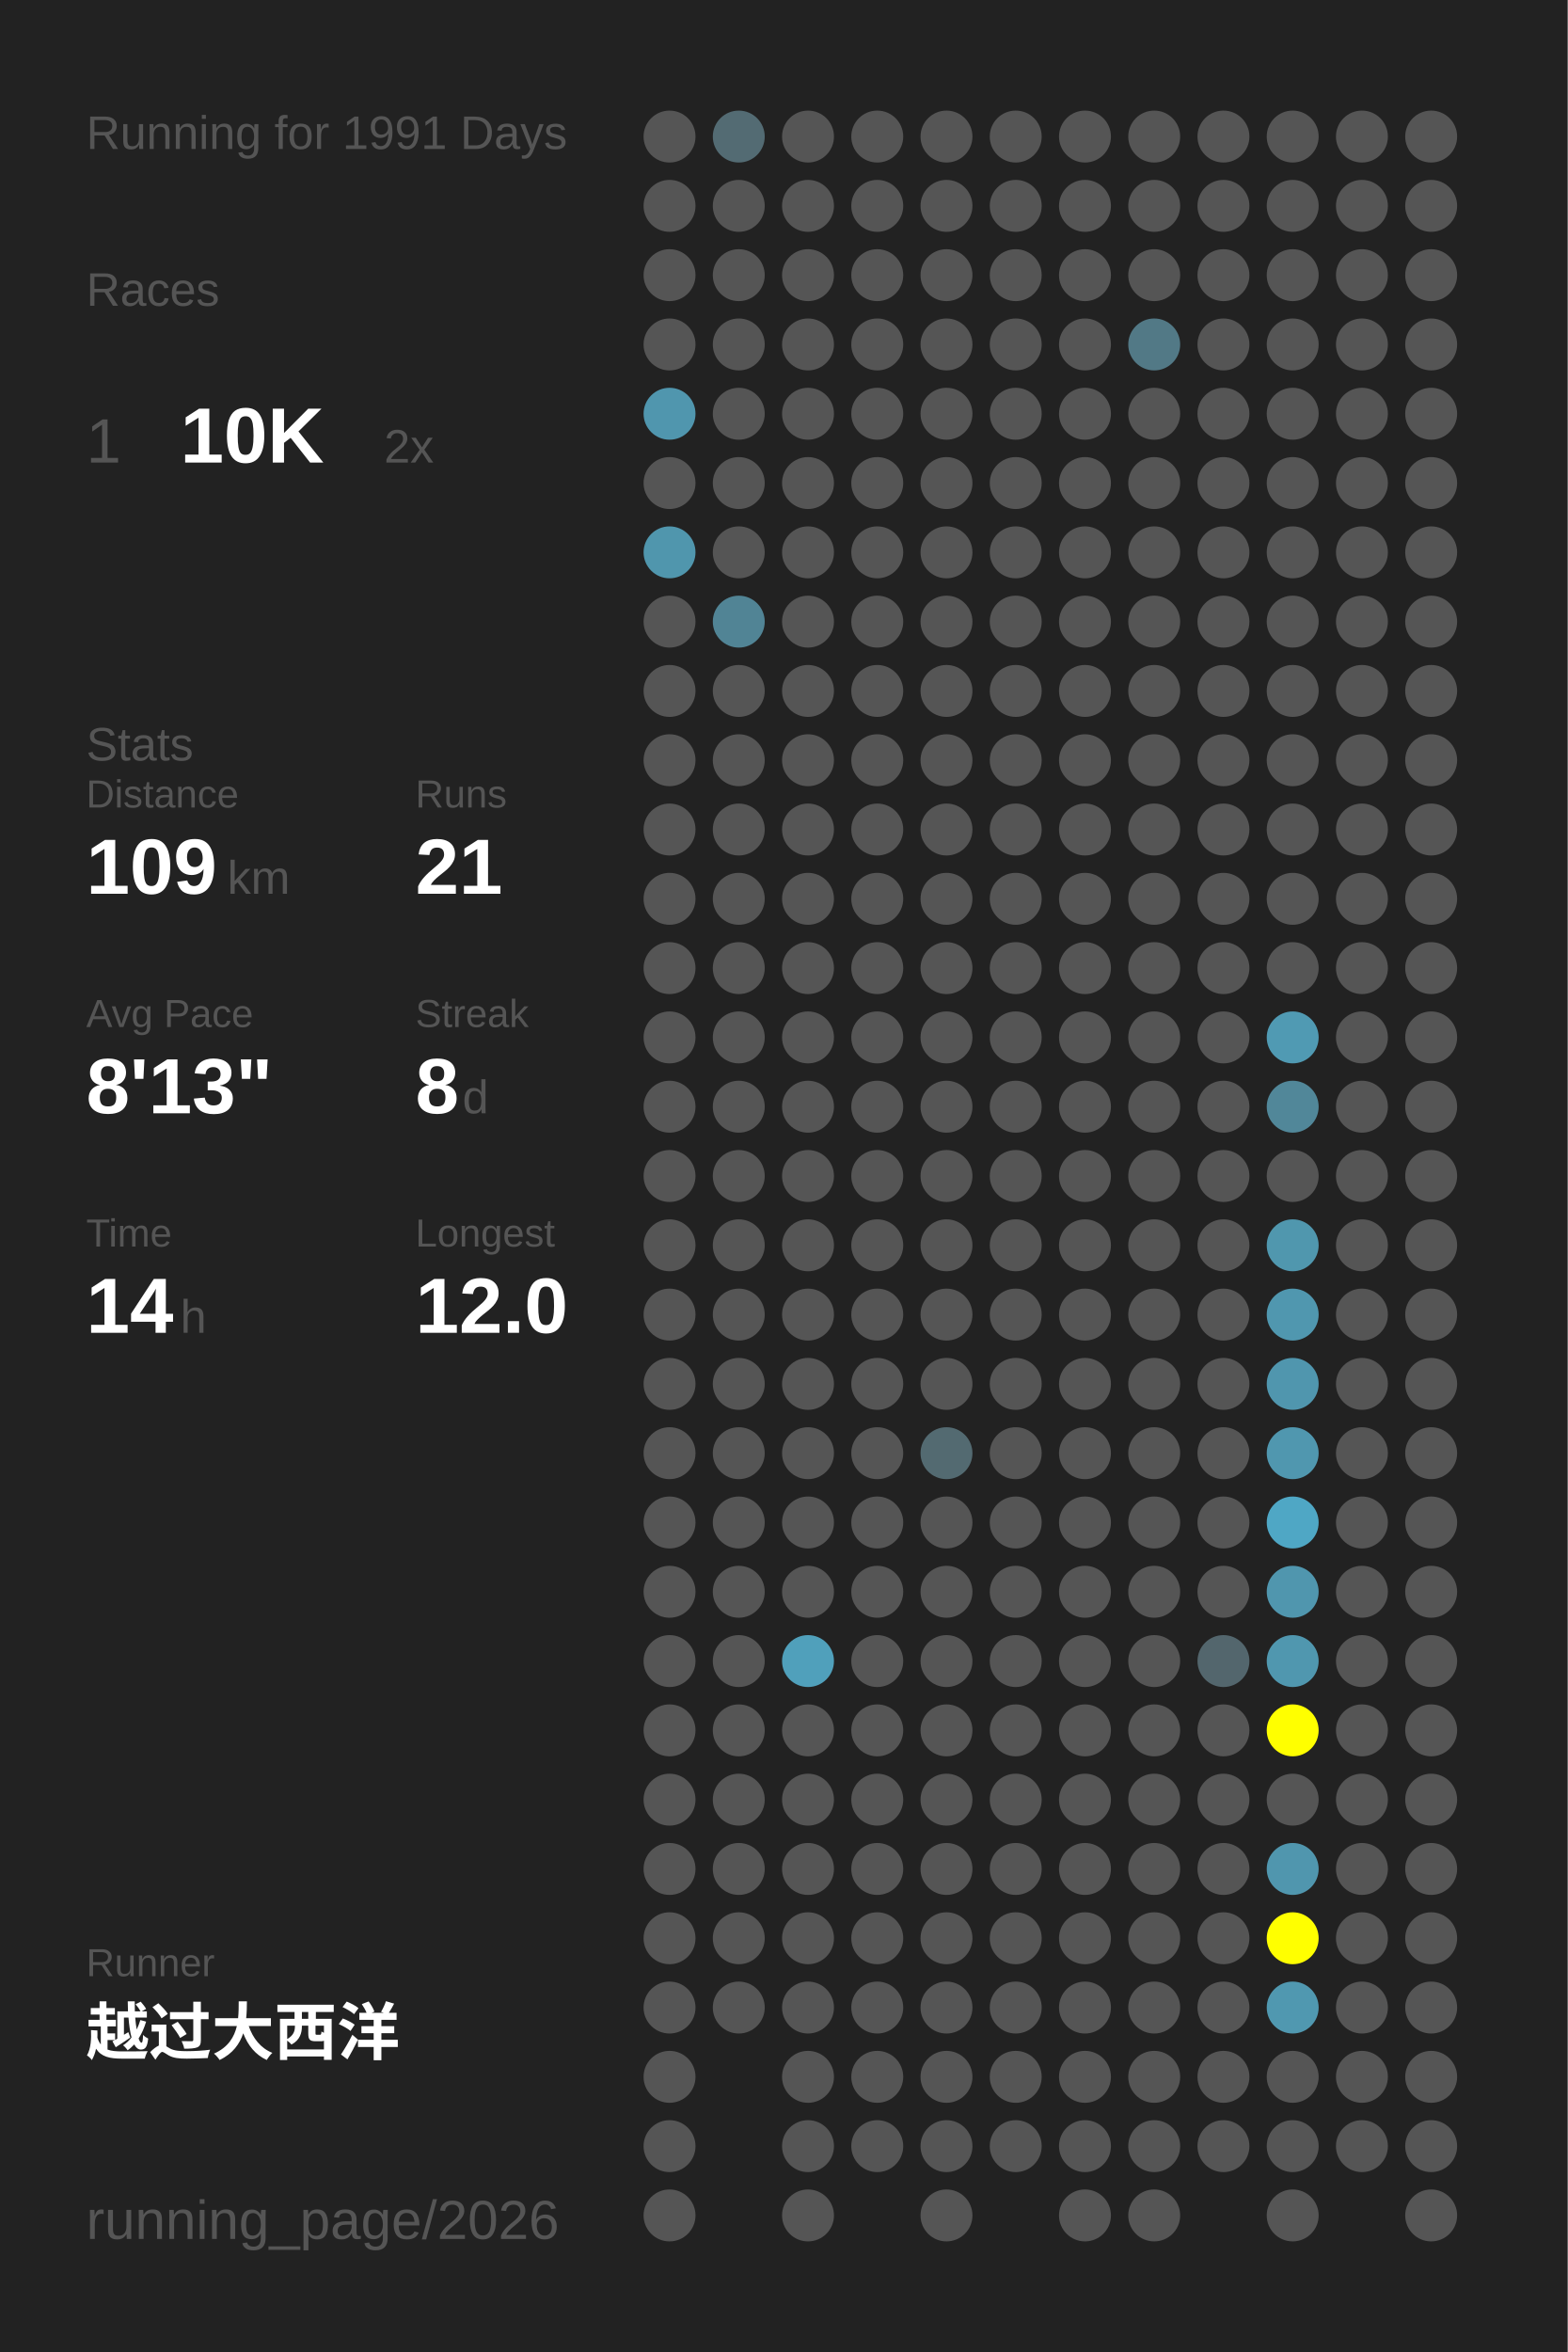
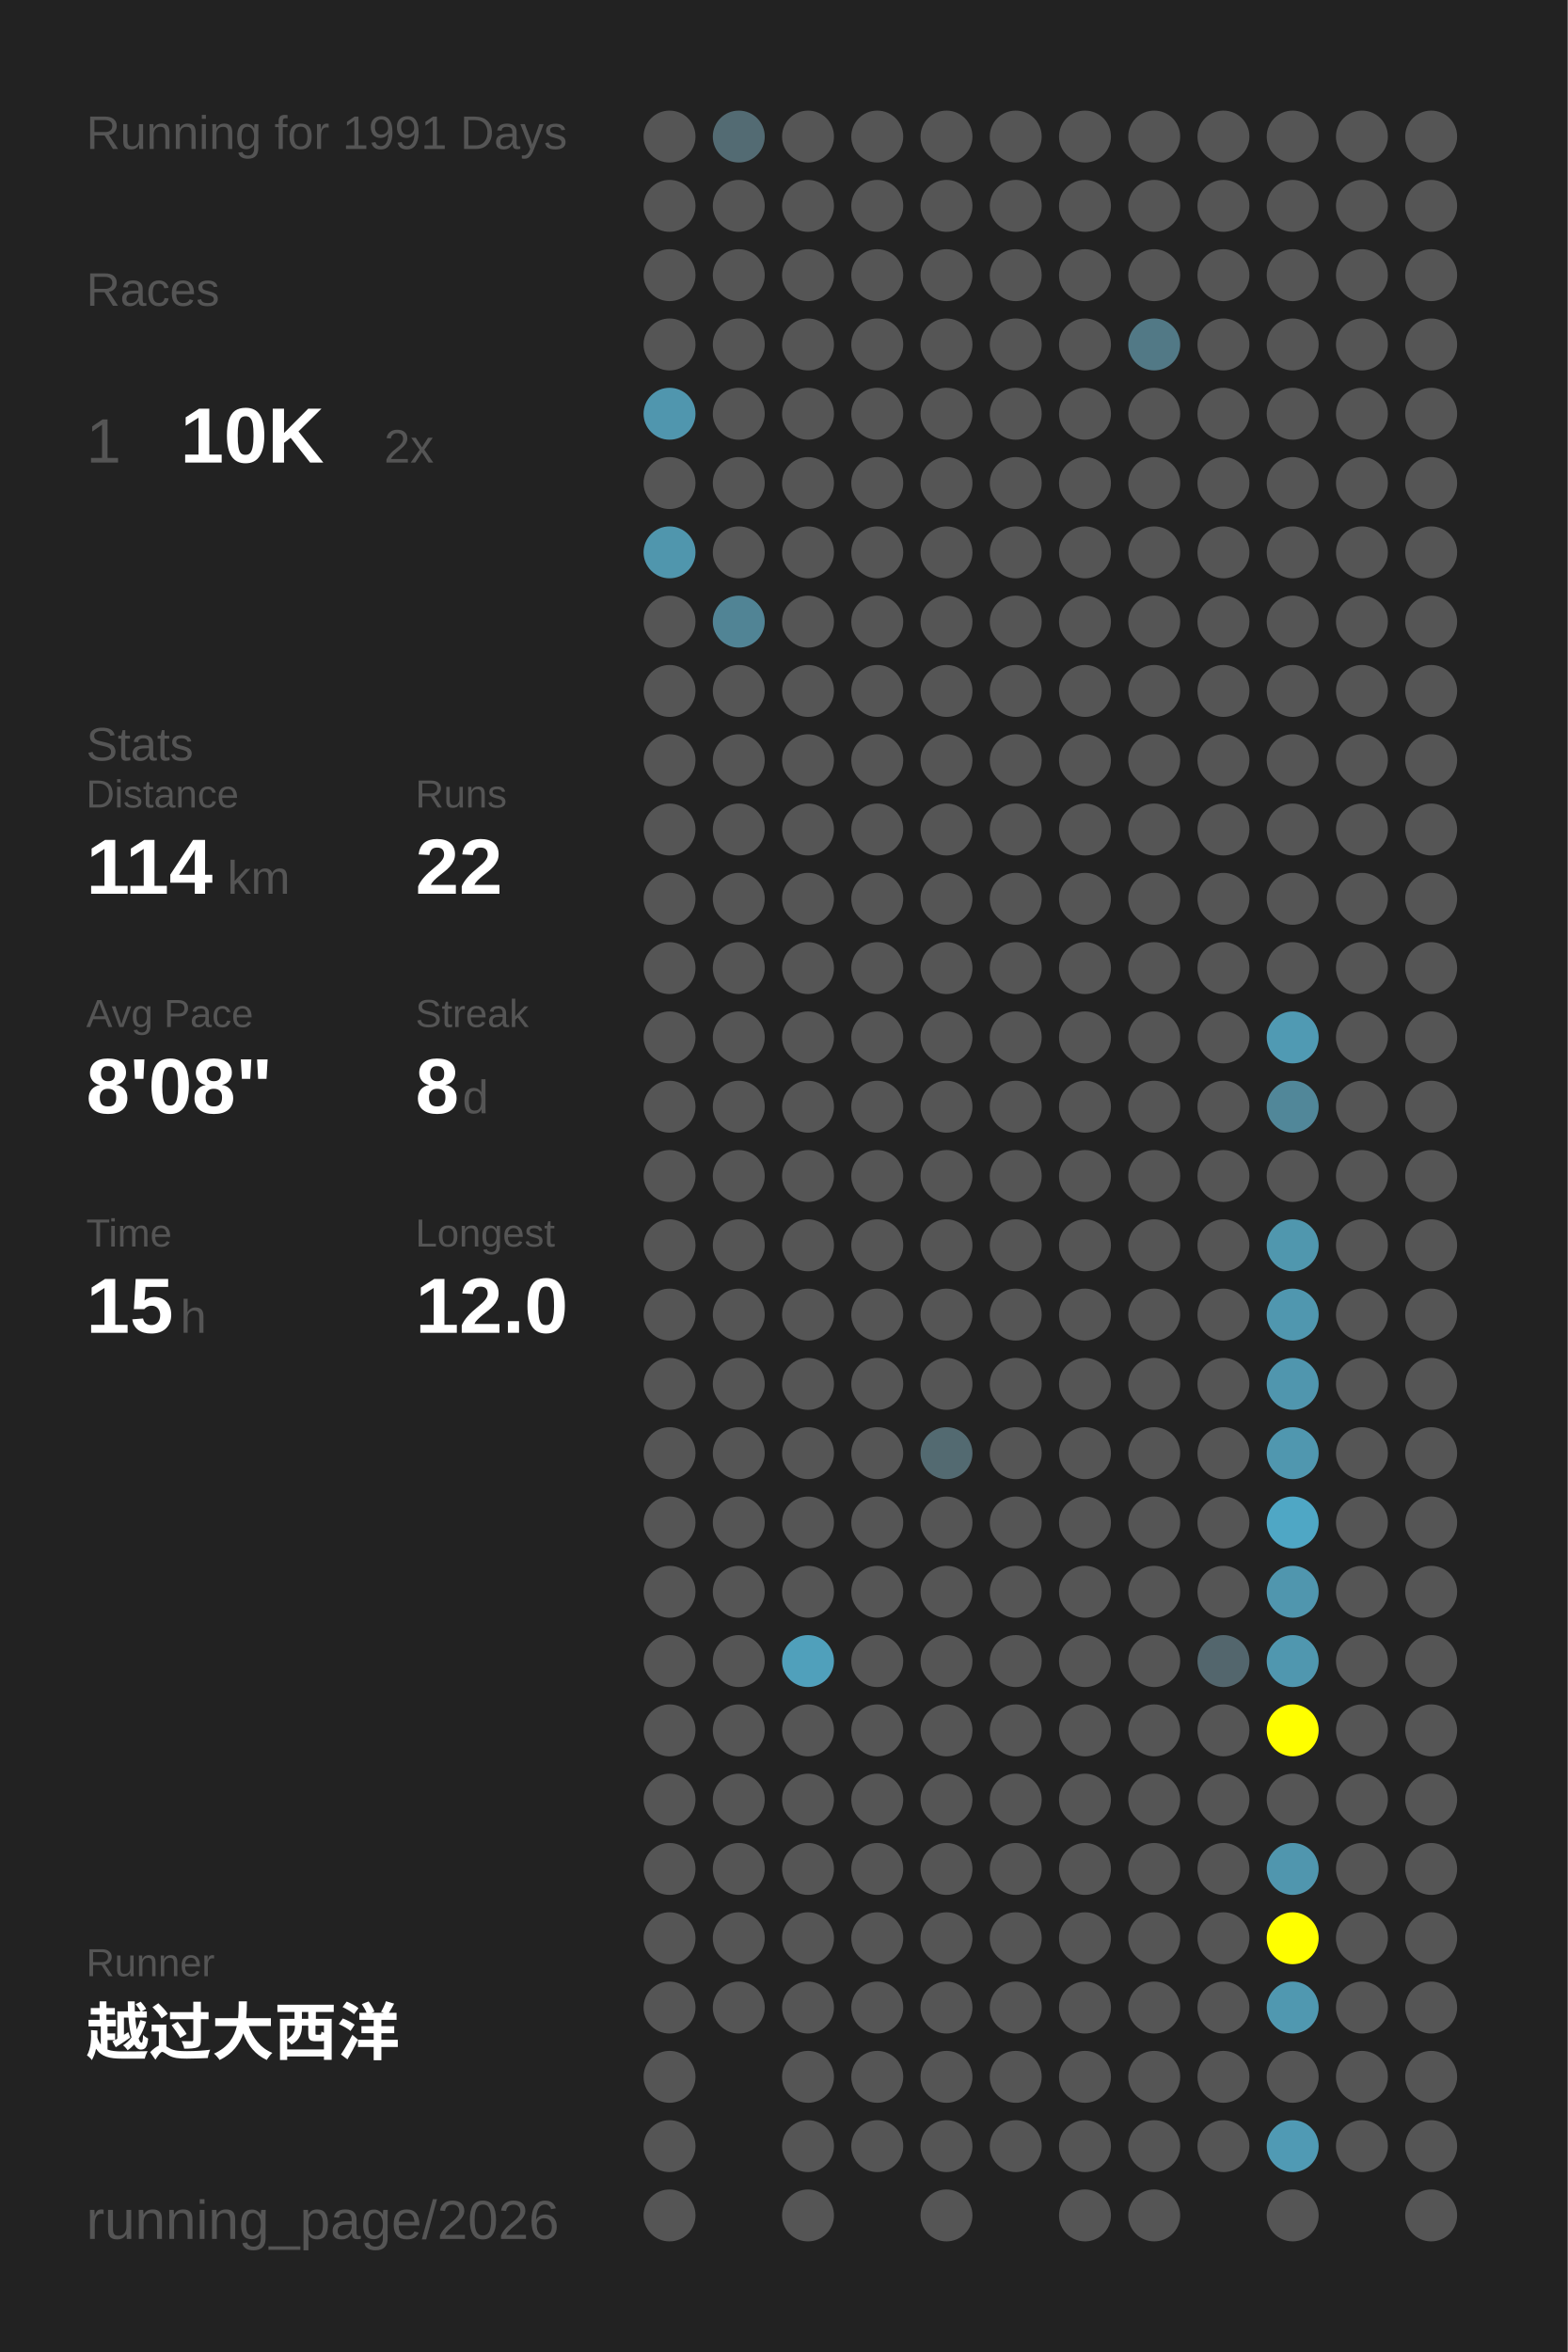
<svg xmlns="http://www.w3.org/2000/svg" baseProfile="full" height="300mm" version="1.1" viewBox="0,0,200,300" width="200mm">
  <defs />
  <rect fill="#222222" height="300" width="200" x="0" y="0" />
  <text fill="#555555" style="font-size:6px; font-family:Arial;" x="11" y="19">Running for 1991 Days</text>
  <text fill="#555555" style="font-size:6px; font-family:Arial;" x="11" y="39">Races</text>
  <text fill="#555555" style="font-size:8px; font-family:Arial;" x="11" y="59">1</text>
  <text fill="#FFFFFF" style="font-size:10px; font-family:Arial; font-weight:bold;" x="23" y="59">10K</text>
  <text fill="#555555" style="font-size:6px; font-family:Arial;" x="49" y="59">2x</text>
  <text fill="#555555" style="font-size:6px; font-family:Arial;" x="11" y="97">Stats</text>
  <text fill="#555555" style="font-size:5px; font-family:Arial;" x="11" y="103">Distance</text>
-   <text fill="#FFFFFF" style="font-size:10px; font-family:Arial; font-weight:bold;" x="11" y="114">109</text>
+   <text fill="#FFFFFF" style="font-size:10px; font-family:Arial; font-weight:bold;" x="11" y="114">114</text>
  <text fill="#555555" style="font-size:6px; font-family:Arial;" x="29" y="114">km</text>
  <text fill="#555555" style="font-size:5px; font-family:Arial;" x="53" y="103">Runs</text>
-   <text fill="#FFFFFF" style="font-size:10px; font-family:Arial; font-weight:bold;" x="53" y="114">21</text>
+   <text fill="#FFFFFF" style="font-size:10px; font-family:Arial; font-weight:bold;" x="53" y="114">22</text>
  <text fill="#555555" style="font-size:5px; font-family:Arial;" x="11" y="131">Avg Pace</text>
-   <text fill="#FFFFFF" style="font-size:10px; font-family:Arial; font-weight:bold;" x="11" y="142">8'13"</text>
+   <text fill="#FFFFFF" style="font-size:10px; font-family:Arial; font-weight:bold;" x="11" y="142">8'08"</text>
  <text fill="#555555" style="font-size:5px; font-family:Arial;" x="53" y="131">Streak</text>
  <text fill="#FFFFFF" style="font-size:10px; font-family:Arial; font-weight:bold;" x="53" y="142">8</text>
  <text fill="#555555" style="font-size:6px; font-family:Arial;" x="59" y="142">d</text>
  <text fill="#555555" style="font-size:5px; font-family:Arial;" x="11" y="159">Time</text>
-   <text fill="#FFFFFF" style="font-size:10px; font-family:Arial; font-weight:bold;" x="11" y="170">14</text>
+   <text fill="#FFFFFF" style="font-size:10px; font-family:Arial; font-weight:bold;" x="11" y="170">15</text>
  <text fill="#555555" style="font-size:6px; font-family:Arial;" x="23" y="170">h</text>
  <text fill="#555555" style="font-size:5px; font-family:Arial;" x="53" y="159">Longest</text>
  <text fill="#FFFFFF" style="font-size:10px; font-family:Arial; font-weight:bold;" x="53" y="170">12.0</text>
  <text fill="#555555" style="font-size:5px; font-family:Arial;" x="11" y="252.065">Runner</text>
  <text fill="#FFFFFF" style="font-size:8px; font-family:Arial; font-weight:bold;" x="11" y="262.065">越过大西洋</text>
  <text fill="#555555" style="font-size:7px; font-family:Arial;" x="11" y="285.581">running_page/2026</text>
  <circle cx="85.417" cy="17.419" fill="#555555" r="3.312" />
  <circle cx="85.417" cy="26.258" fill="#555555" r="3.312" />
  <circle cx="85.417" cy="35.097" fill="#555555" r="3.312" />
  <circle cx="85.417" cy="43.935" fill="#555555" r="3.312" />
  <circle cx="85.417" cy="52.774" fill="#5096ae" r="3.312" />
  <circle cx="85.417" cy="61.613" fill="#555555" r="3.312" />
  <circle cx="85.417" cy="70.452" fill="#5096ad" r="3.312" />
  <circle cx="85.417" cy="79.29" fill="#555555" r="3.312" />
  <circle cx="85.417" cy="88.129" fill="#555555" r="3.312" />
  <circle cx="85.417" cy="96.968" fill="#555555" r="3.312" />
  <circle cx="85.417" cy="105.806" fill="#555555" r="3.312" />
  <circle cx="85.417" cy="114.645" fill="#555555" r="3.312" />
  <circle cx="85.417" cy="123.484" fill="#555555" r="3.312" />
  <circle cx="85.417" cy="132.323" fill="#555555" r="3.312" />
  <circle cx="85.417" cy="141.161" fill="#555555" r="3.312" />
  <circle cx="85.417" cy="150" fill="#555555" r="3.312" />
  <circle cx="85.417" cy="158.839" fill="#555555" r="3.312" />
  <circle cx="85.417" cy="167.677" fill="#555555" r="3.312" />
  <circle cx="85.417" cy="176.516" fill="#555555" r="3.312" />
  <circle cx="85.417" cy="185.355" fill="#555555" r="3.312" />
  <circle cx="85.417" cy="194.194" fill="#555555" r="3.312" />
  <circle cx="85.417" cy="203.032" fill="#555555" r="3.312" />
  <circle cx="85.417" cy="211.871" fill="#555555" r="3.312" />
  <circle cx="85.417" cy="220.71" fill="#555555" r="3.312" />
  <circle cx="85.417" cy="229.548" fill="#555555" r="3.312" />
  <circle cx="85.417" cy="238.387" fill="#555555" r="3.312" />
  <circle cx="85.417" cy="247.226" fill="#555555" r="3.312" />
  <circle cx="85.417" cy="256.065" fill="#555555" r="3.312" />
  <circle cx="85.417" cy="264.903" fill="#555555" r="3.312" />
  <circle cx="85.417" cy="273.742" fill="#555555" r="3.312" />
  <circle cx="85.417" cy="282.581" fill="#555555" r="3.312" />
  <circle cx="94.25" cy="17.419" fill="#536b73" r="3.312" />
  <circle cx="94.25" cy="26.258" fill="#555555" r="3.312" />
  <circle cx="94.25" cy="35.097" fill="#555555" r="3.312" />
  <circle cx="94.25" cy="43.935" fill="#555555" r="3.312" />
  <circle cx="94.25" cy="52.774" fill="#555555" r="3.312" />
  <circle cx="94.25" cy="61.613" fill="#555555" r="3.312" />
  <circle cx="94.25" cy="70.452" fill="#555555" r="3.312" />
  <circle cx="94.25" cy="79.29" fill="#518495" r="3.312" />
  <circle cx="94.25" cy="88.129" fill="#555555" r="3.312" />
  <circle cx="94.25" cy="96.968" fill="#555555" r="3.312" />
  <circle cx="94.25" cy="105.806" fill="#555555" r="3.312" />
  <circle cx="94.25" cy="114.645" fill="#555555" r="3.312" />
  <circle cx="94.25" cy="123.484" fill="#555555" r="3.312" />
  <circle cx="94.25" cy="132.323" fill="#555555" r="3.312" />
  <circle cx="94.25" cy="141.161" fill="#555555" r="3.312" />
  <circle cx="94.25" cy="150" fill="#555555" r="3.312" />
  <circle cx="94.25" cy="158.839" fill="#555555" r="3.312" />
  <circle cx="94.25" cy="167.677" fill="#555555" r="3.312" />
  <circle cx="94.25" cy="176.516" fill="#555555" r="3.312" />
  <circle cx="94.25" cy="185.355" fill="#555555" r="3.312" />
  <circle cx="94.25" cy="194.194" fill="#555555" r="3.312" />
  <circle cx="94.25" cy="203.032" fill="#555555" r="3.312" />
  <circle cx="94.25" cy="211.871" fill="#555555" r="3.312" />
  <circle cx="94.25" cy="220.71" fill="#555555" r="3.312" />
  <circle cx="94.25" cy="229.548" fill="#555555" r="3.312" />
  <circle cx="94.25" cy="238.387" fill="#555555" r="3.312" />
  <circle cx="94.25" cy="247.226" fill="#555555" r="3.312" />
  <circle cx="94.25" cy="256.065" fill="#555555" r="3.312" />
  <circle cx="103.083" cy="17.419" fill="#555555" r="3.312" />
  <circle cx="103.083" cy="26.258" fill="#555555" r="3.312" />
  <circle cx="103.083" cy="35.097" fill="#555555" r="3.312" />
  <circle cx="103.083" cy="43.935" fill="#555555" r="3.312" />
  <circle cx="103.083" cy="52.774" fill="#555555" r="3.312" />
  <circle cx="103.083" cy="61.613" fill="#555555" r="3.312" />
  <circle cx="103.083" cy="70.452" fill="#555555" r="3.312" />
  <circle cx="103.083" cy="79.29" fill="#555555" r="3.312" />
  <circle cx="103.083" cy="88.129" fill="#555555" r="3.312" />
  <circle cx="103.083" cy="96.968" fill="#555555" r="3.312" />
  <circle cx="103.083" cy="105.806" fill="#555555" r="3.312" />
  <circle cx="103.083" cy="114.645" fill="#555555" r="3.312" />
  <circle cx="103.083" cy="123.484" fill="#555555" r="3.312" />
  <circle cx="103.083" cy="132.323" fill="#555555" r="3.312" />
  <circle cx="103.083" cy="141.161" fill="#555555" r="3.312" />
  <circle cx="103.083" cy="150" fill="#555555" r="3.312" />
  <circle cx="103.083" cy="158.839" fill="#555555" r="3.312" />
  <circle cx="103.083" cy="167.677" fill="#555555" r="3.312" />
  <circle cx="103.083" cy="176.516" fill="#555555" r="3.312" />
  <circle cx="103.083" cy="185.355" fill="#555555" r="3.312" />
  <circle cx="103.083" cy="194.194" fill="#555555" r="3.312" />
  <circle cx="103.083" cy="203.032" fill="#555555" r="3.312" />
  <circle cx="103.083" cy="211.871" fill="#50a0bb" r="3.312" />
  <circle cx="103.083" cy="220.71" fill="#555555" r="3.312" />
  <circle cx="103.083" cy="229.548" fill="#555555" r="3.312" />
  <circle cx="103.083" cy="238.387" fill="#555555" r="3.312" />
  <circle cx="103.083" cy="247.226" fill="#555555" r="3.312" />
  <circle cx="103.083" cy="256.065" fill="#555555" r="3.312" />
  <circle cx="103.083" cy="264.903" fill="#555555" r="3.312" />
  <circle cx="103.083" cy="273.742" fill="#555555" r="3.312" />
  <circle cx="103.083" cy="282.581" fill="#555555" r="3.312" />
  <circle cx="111.917" cy="17.419" fill="#555555" r="3.312" />
  <circle cx="111.917" cy="26.258" fill="#555555" r="3.312" />
  <circle cx="111.917" cy="35.097" fill="#555555" r="3.312" />
  <circle cx="111.917" cy="43.935" fill="#555555" r="3.312" />
  <circle cx="111.917" cy="52.774" fill="#555555" r="3.312" />
  <circle cx="111.917" cy="61.613" fill="#555555" r="3.312" />
  <circle cx="111.917" cy="70.452" fill="#555555" r="3.312" />
  <circle cx="111.917" cy="79.29" fill="#555555" r="3.312" />
  <circle cx="111.917" cy="88.129" fill="#555555" r="3.312" />
  <circle cx="111.917" cy="96.968" fill="#555555" r="3.312" />
  <circle cx="111.917" cy="105.806" fill="#555555" r="3.312" />
  <circle cx="111.917" cy="114.645" fill="#555555" r="3.312" />
  <circle cx="111.917" cy="123.484" fill="#555555" r="3.312" />
  <circle cx="111.917" cy="132.323" fill="#555555" r="3.312" />
  <circle cx="111.917" cy="141.161" fill="#555555" r="3.312" />
  <circle cx="111.917" cy="150" fill="#555555" r="3.312" />
  <circle cx="111.917" cy="158.839" fill="#555555" r="3.312" />
  <circle cx="111.917" cy="167.677" fill="#555555" r="3.312" />
  <circle cx="111.917" cy="176.516" fill="#555555" r="3.312" />
  <circle cx="111.917" cy="185.355" fill="#555555" r="3.312" />
  <circle cx="111.917" cy="194.194" fill="#555555" r="3.312" />
  <circle cx="111.917" cy="203.032" fill="#555555" r="3.312" />
  <circle cx="111.917" cy="211.871" fill="#555555" r="3.312" />
  <circle cx="111.917" cy="220.71" fill="#555555" r="3.312" />
  <circle cx="111.917" cy="229.548" fill="#555555" r="3.312" />
  <circle cx="111.917" cy="238.387" fill="#555555" r="3.312" />
  <circle cx="111.917" cy="247.226" fill="#555555" r="3.312" />
  <circle cx="111.917" cy="256.065" fill="#555555" r="3.312" />
  <circle cx="111.917" cy="264.903" fill="#555555" r="3.312" />
  <circle cx="111.917" cy="273.742" fill="#555555" r="3.312" />
  <circle cx="120.75" cy="17.419" fill="#555555" r="3.312" />
  <circle cx="120.75" cy="26.258" fill="#555555" r="3.312" />
  <circle cx="120.75" cy="35.097" fill="#555555" r="3.312" />
  <circle cx="120.75" cy="43.935" fill="#555555" r="3.312" />
  <circle cx="120.75" cy="52.774" fill="#555555" r="3.312" />
  <circle cx="120.75" cy="61.613" fill="#555555" r="3.312" />
  <circle cx="120.75" cy="70.452" fill="#555555" r="3.312" />
  <circle cx="120.75" cy="79.29" fill="#555555" r="3.312" />
  <circle cx="120.75" cy="88.129" fill="#555555" r="3.312" />
  <circle cx="120.75" cy="96.968" fill="#555555" r="3.312" />
  <circle cx="120.75" cy="105.806" fill="#555555" r="3.312" />
  <circle cx="120.75" cy="114.645" fill="#555555" r="3.312" />
  <circle cx="120.75" cy="123.484" fill="#555555" r="3.312" />
  <circle cx="120.75" cy="132.323" fill="#555555" r="3.312" />
  <circle cx="120.75" cy="141.161" fill="#555555" r="3.312" />
  <circle cx="120.75" cy="150" fill="#555555" r="3.312" />
  <circle cx="120.75" cy="158.839" fill="#555555" r="3.312" />
  <circle cx="120.75" cy="167.677" fill="#555555" r="3.312" />
  <circle cx="120.75" cy="176.516" fill="#555555" r="3.312" />
  <circle cx="120.75" cy="185.355" fill="#536a71" r="3.312" />
  <circle cx="120.75" cy="194.194" fill="#555555" r="3.312" />
  <circle cx="120.75" cy="203.032" fill="#555555" r="3.312" />
  <circle cx="120.75" cy="211.871" fill="#555555" r="3.312" />
  <circle cx="120.75" cy="220.71" fill="#555555" r="3.312" />
  <circle cx="120.75" cy="229.548" fill="#555555" r="3.312" />
  <circle cx="120.75" cy="238.387" fill="#555555" r="3.312" />
  <circle cx="120.75" cy="247.226" fill="#555555" r="3.312" />
  <circle cx="120.75" cy="256.065" fill="#555555" r="3.312" />
  <circle cx="120.75" cy="264.903" fill="#555555" r="3.312" />
  <circle cx="120.75" cy="273.742" fill="#555555" r="3.312" />
  <circle cx="120.75" cy="282.581" fill="#555555" r="3.312" />
  <circle cx="129.583" cy="17.419" fill="#555555" r="3.312" />
  <circle cx="129.583" cy="26.258" fill="#555555" r="3.312" />
  <circle cx="129.583" cy="35.097" fill="#555555" r="3.312" />
  <circle cx="129.583" cy="43.935" fill="#555555" r="3.312" />
  <circle cx="129.583" cy="52.774" fill="#555555" r="3.312" />
  <circle cx="129.583" cy="61.613" fill="#555555" r="3.312" />
  <circle cx="129.583" cy="70.452" fill="#555555" r="3.312" />
  <circle cx="129.583" cy="79.29" fill="#555555" r="3.312" />
  <circle cx="129.583" cy="88.129" fill="#555555" r="3.312" />
  <circle cx="129.583" cy="96.968" fill="#555555" r="3.312" />
  <circle cx="129.583" cy="105.806" fill="#555555" r="3.312" />
  <circle cx="129.583" cy="114.645" fill="#555555" r="3.312" />
  <circle cx="129.583" cy="123.484" fill="#555555" r="3.312" />
  <circle cx="129.583" cy="132.323" fill="#555555" r="3.312" />
  <circle cx="129.583" cy="141.161" fill="#555555" r="3.312" />
  <circle cx="129.583" cy="150" fill="#555555" r="3.312" />
  <circle cx="129.583" cy="158.839" fill="#555555" r="3.312" />
  <circle cx="129.583" cy="167.677" fill="#555555" r="3.312" />
  <circle cx="129.583" cy="176.516" fill="#555555" r="3.312" />
  <circle cx="129.583" cy="185.355" fill="#555555" r="3.312" />
  <circle cx="129.583" cy="194.194" fill="#555555" r="3.312" />
  <circle cx="129.583" cy="203.032" fill="#555555" r="3.312" />
  <circle cx="129.583" cy="211.871" fill="#555555" r="3.312" />
  <circle cx="129.583" cy="220.71" fill="#555555" r="3.312" />
  <circle cx="129.583" cy="229.548" fill="#555555" r="3.312" />
  <circle cx="129.583" cy="238.387" fill="#555555" r="3.312" />
  <circle cx="129.583" cy="247.226" fill="#555555" r="3.312" />
  <circle cx="129.583" cy="256.065" fill="#555555" r="3.312" />
  <circle cx="129.583" cy="264.903" fill="#555555" r="3.312" />
  <circle cx="129.583" cy="273.742" fill="#555555" r="3.312" />
  <circle cx="138.417" cy="17.419" fill="#555555" r="3.312" />
  <circle cx="138.417" cy="26.258" fill="#555555" r="3.312" />
  <circle cx="138.417" cy="35.097" fill="#555555" r="3.312" />
  <circle cx="138.417" cy="43.935" fill="#555555" r="3.312" />
  <circle cx="138.417" cy="52.774" fill="#555555" r="3.312" />
  <circle cx="138.417" cy="61.613" fill="#555555" r="3.312" />
  <circle cx="138.417" cy="70.452" fill="#555555" r="3.312" />
  <circle cx="138.417" cy="79.29" fill="#555555" r="3.312" />
  <circle cx="138.417" cy="88.129" fill="#555555" r="3.312" />
  <circle cx="138.417" cy="96.968" fill="#555555" r="3.312" />
  <circle cx="138.417" cy="105.806" fill="#555555" r="3.312" />
  <circle cx="138.417" cy="114.645" fill="#555555" r="3.312" />
  <circle cx="138.417" cy="123.484" fill="#555555" r="3.312" />
  <circle cx="138.417" cy="132.323" fill="#555555" r="3.312" />
  <circle cx="138.417" cy="141.161" fill="#555555" r="3.312" />
  <circle cx="138.417" cy="150" fill="#555555" r="3.312" />
  <circle cx="138.417" cy="158.839" fill="#555555" r="3.312" />
  <circle cx="138.417" cy="167.677" fill="#555555" r="3.312" />
  <circle cx="138.417" cy="176.516" fill="#555555" r="3.312" />
  <circle cx="138.417" cy="185.355" fill="#555555" r="3.312" />
  <circle cx="138.417" cy="194.194" fill="#555555" r="3.312" />
  <circle cx="138.417" cy="203.032" fill="#555555" r="3.312" />
  <circle cx="138.417" cy="211.871" fill="#555555" r="3.312" />
  <circle cx="138.417" cy="220.71" fill="#555555" r="3.312" />
  <circle cx="138.417" cy="229.548" fill="#555555" r="3.312" />
  <circle cx="138.417" cy="238.387" fill="#555555" r="3.312" />
  <circle cx="138.417" cy="247.226" fill="#555555" r="3.312" />
  <circle cx="138.417" cy="256.065" fill="#555555" r="3.312" />
  <circle cx="138.417" cy="264.903" fill="#555555" r="3.312" />
  <circle cx="138.417" cy="273.742" fill="#555555" r="3.312" />
  <circle cx="138.417" cy="282.581" fill="#555555" r="3.312" />
  <circle cx="147.25" cy="17.419" fill="#555555" r="3.312" />
  <circle cx="147.25" cy="26.258" fill="#555555" r="3.312" />
  <circle cx="147.25" cy="35.097" fill="#555555" r="3.312" />
  <circle cx="147.25" cy="43.935" fill="#527986" r="3.312" />
  <circle cx="147.25" cy="52.774" fill="#555555" r="3.312" />
  <circle cx="147.25" cy="61.613" fill="#555555" r="3.312" />
  <circle cx="147.25" cy="70.452" fill="#555555" r="3.312" />
  <circle cx="147.25" cy="79.29" fill="#555555" r="3.312" />
  <circle cx="147.25" cy="88.129" fill="#555555" r="3.312" />
  <circle cx="147.25" cy="96.968" fill="#555555" r="3.312" />
  <circle cx="147.25" cy="105.806" fill="#555555" r="3.312" />
  <circle cx="147.25" cy="114.645" fill="#555555" r="3.312" />
  <circle cx="147.25" cy="123.484" fill="#555555" r="3.312" />
  <circle cx="147.25" cy="132.323" fill="#555555" r="3.312" />
  <circle cx="147.25" cy="141.161" fill="#555555" r="3.312" />
  <circle cx="147.25" cy="150" fill="#555555" r="3.312" />
  <circle cx="147.25" cy="158.839" fill="#555555" r="3.312" />
  <circle cx="147.25" cy="167.677" fill="#555555" r="3.312" />
  <circle cx="147.25" cy="176.516" fill="#555555" r="3.312" />
  <circle cx="147.25" cy="185.355" fill="#555555" r="3.312" />
  <circle cx="147.25" cy="194.194" fill="#555555" r="3.312" />
  <circle cx="147.25" cy="203.032" fill="#555555" r="3.312" />
  <circle cx="147.25" cy="211.871" fill="#555555" r="3.312" />
  <circle cx="147.25" cy="220.71" fill="#555555" r="3.312" />
  <circle cx="147.25" cy="229.548" fill="#555555" r="3.312" />
  <circle cx="147.25" cy="238.387" fill="#555555" r="3.312" />
  <circle cx="147.25" cy="247.226" fill="#555555" r="3.312" />
  <circle cx="147.25" cy="256.065" fill="#555555" r="3.312" />
  <circle cx="147.25" cy="264.903" fill="#555555" r="3.312" />
  <circle cx="147.25" cy="273.742" fill="#555555" r="3.312" />
  <circle cx="147.25" cy="282.581" fill="#555555" r="3.312" />
  <circle cx="156.083" cy="17.419" fill="#555555" r="3.312" />
  <circle cx="156.083" cy="26.258" fill="#555555" r="3.312" />
  <circle cx="156.083" cy="35.097" fill="#555555" r="3.312" />
  <circle cx="156.083" cy="43.935" fill="#555555" r="3.312" />
  <circle cx="156.083" cy="52.774" fill="#555555" r="3.312" />
  <circle cx="156.083" cy="61.613" fill="#555555" r="3.312" />
  <circle cx="156.083" cy="70.452" fill="#555555" r="3.312" />
  <circle cx="156.083" cy="79.29" fill="#555555" r="3.312" />
  <circle cx="156.083" cy="88.129" fill="#555555" r="3.312" />
  <circle cx="156.083" cy="96.968" fill="#555555" r="3.312" />
  <circle cx="156.083" cy="105.806" fill="#555555" r="3.312" />
  <circle cx="156.083" cy="114.645" fill="#555555" r="3.312" />
  <circle cx="156.083" cy="123.484" fill="#555555" r="3.312" />
  <circle cx="156.083" cy="132.323" fill="#555555" r="3.312" />
  <circle cx="156.083" cy="141.161" fill="#555555" r="3.312" />
  <circle cx="156.083" cy="150" fill="#555555" r="3.312" />
  <circle cx="156.083" cy="158.839" fill="#555555" r="3.312" />
  <circle cx="156.083" cy="167.677" fill="#555555" r="3.312" />
  <circle cx="156.083" cy="176.516" fill="#555555" r="3.312" />
  <circle cx="156.083" cy="185.355" fill="#555555" r="3.312" />
  <circle cx="156.083" cy="194.194" fill="#555555" r="3.312" />
  <circle cx="156.083" cy="203.032" fill="#555555" r="3.312" />
  <circle cx="156.083" cy="211.871" fill="#53666d" r="3.312" />
  <circle cx="156.083" cy="220.71" fill="#555555" r="3.312" />
  <circle cx="156.083" cy="229.548" fill="#555555" r="3.312" />
  <circle cx="156.083" cy="238.387" fill="#555555" r="3.312" />
  <circle cx="156.083" cy="247.226" fill="#555555" r="3.312" />
  <circle cx="156.083" cy="256.065" fill="#555555" r="3.312" />
  <circle cx="156.083" cy="264.903" fill="#555555" r="3.312" />
  <circle cx="156.083" cy="273.742" fill="#555555" r="3.312" />
  <circle cx="164.917" cy="17.419" fill="#555555" r="3.312" />
  <circle cx="164.917" cy="26.258" fill="#555555" r="3.312" />
  <circle cx="164.917" cy="35.097" fill="#555555" r="3.312" />
  <circle cx="164.917" cy="43.935" fill="#555555" r="3.312" />
  <circle cx="164.917" cy="52.774" fill="#555555" r="3.312" />
  <circle cx="164.917" cy="61.613" fill="#555555" r="3.312" />
  <circle cx="164.917" cy="70.452" fill="#555555" r="3.312" />
  <circle cx="164.917" cy="79.29" fill="#555555" r="3.312" />
  <circle cx="164.917" cy="88.129" fill="#555555" r="3.312" />
  <circle cx="164.917" cy="96.968" fill="#555555" r="3.312" />
  <circle cx="164.917" cy="105.806" fill="#555555" r="3.312" />
  <circle cx="164.917" cy="114.645" fill="#555555" r="3.312" />
  <circle cx="164.917" cy="123.484" fill="#555555" r="3.312" />
  <circle cx="164.917" cy="132.323" fill="#509ab3" r="3.312" />
  <circle cx="164.917" cy="141.161" fill="#518799" r="3.312" />
  <circle cx="164.917" cy="150" fill="#555555" r="3.312" />
  <circle cx="164.917" cy="158.839" fill="#5097ae" r="3.312" />
  <circle cx="164.917" cy="167.677" fill="#5097af" r="3.312" />
  <circle cx="164.917" cy="176.516" fill="#5096ae" r="3.312" />
  <circle cx="164.917" cy="185.355" fill="#5097af" r="3.312" />
  <circle cx="164.917" cy="194.194" fill="#4fa7c5" r="3.312" />
  <circle cx="164.917" cy="203.032" fill="#5096ae" r="3.312" />
  <circle cx="164.917" cy="211.871" fill="#5097af" r="3.312" />
  <circle cx="164.917" cy="220.71" fill="#FFFF00" r="3.312" />
  <circle cx="164.917" cy="229.548" fill="#555555" r="3.312" />
  <circle cx="164.917" cy="238.387" fill="#5096ae" r="3.312" />
  <circle cx="164.917" cy="247.226" fill="#FFFF00" r="3.312" />
  <circle cx="164.917" cy="256.065" fill="#5098b0" r="3.312" />
  <circle cx="164.917" cy="264.903" fill="#555555" r="3.312" />
-   <circle cx="164.917" cy="273.742" fill="#555555" r="3.312" />
+   <circle cx="164.917" cy="273.742" fill="#509ab4" r="3.312" />
  <circle cx="164.917" cy="282.581" fill="#555555" r="3.312" />
  <circle cx="173.75" cy="17.419" fill="#555555" r="3.312" />
  <circle cx="173.75" cy="26.258" fill="#555555" r="3.312" />
  <circle cx="173.75" cy="35.097" fill="#555555" r="3.312" />
  <circle cx="173.75" cy="43.935" fill="#555555" r="3.312" />
  <circle cx="173.75" cy="52.774" fill="#555555" r="3.312" />
  <circle cx="173.75" cy="61.613" fill="#555555" r="3.312" />
  <circle cx="173.75" cy="70.452" fill="#555555" r="3.312" />
  <circle cx="173.75" cy="79.29" fill="#555555" r="3.312" />
  <circle cx="173.75" cy="88.129" fill="#555555" r="3.312" />
  <circle cx="173.75" cy="96.968" fill="#555555" r="3.312" />
  <circle cx="173.75" cy="105.806" fill="#555555" r="3.312" />
  <circle cx="173.75" cy="114.645" fill="#555555" r="3.312" />
  <circle cx="173.75" cy="123.484" fill="#555555" r="3.312" />
  <circle cx="173.75" cy="132.323" fill="#555555" r="3.312" />
  <circle cx="173.75" cy="141.161" fill="#555555" r="3.312" />
  <circle cx="173.75" cy="150" fill="#555555" r="3.312" />
  <circle cx="173.75" cy="158.839" fill="#555555" r="3.312" />
  <circle cx="173.75" cy="167.677" fill="#555555" r="3.312" />
  <circle cx="173.75" cy="176.516" fill="#555555" r="3.312" />
  <circle cx="173.75" cy="185.355" fill="#555555" r="3.312" />
  <circle cx="173.75" cy="194.194" fill="#555555" r="3.312" />
  <circle cx="173.75" cy="203.032" fill="#555555" r="3.312" />
  <circle cx="173.75" cy="211.871" fill="#555555" r="3.312" />
  <circle cx="173.75" cy="220.71" fill="#555555" r="3.312" />
  <circle cx="173.75" cy="229.548" fill="#555555" r="3.312" />
  <circle cx="173.75" cy="238.387" fill="#555555" r="3.312" />
  <circle cx="173.75" cy="247.226" fill="#555555" r="3.312" />
  <circle cx="173.75" cy="256.065" fill="#555555" r="3.312" />
  <circle cx="173.75" cy="264.903" fill="#555555" r="3.312" />
  <circle cx="173.75" cy="273.742" fill="#555555" r="3.312" />
  <circle cx="182.583" cy="17.419" fill="#555555" r="3.312" />
  <circle cx="182.583" cy="26.258" fill="#555555" r="3.312" />
  <circle cx="182.583" cy="35.097" fill="#555555" r="3.312" />
  <circle cx="182.583" cy="43.935" fill="#555555" r="3.312" />
  <circle cx="182.583" cy="52.774" fill="#555555" r="3.312" />
  <circle cx="182.583" cy="61.613" fill="#555555" r="3.312" />
  <circle cx="182.583" cy="70.452" fill="#555555" r="3.312" />
  <circle cx="182.583" cy="79.29" fill="#555555" r="3.312" />
  <circle cx="182.583" cy="88.129" fill="#555555" r="3.312" />
  <circle cx="182.583" cy="96.968" fill="#555555" r="3.312" />
  <circle cx="182.583" cy="105.806" fill="#555555" r="3.312" />
  <circle cx="182.583" cy="114.645" fill="#555555" r="3.312" />
  <circle cx="182.583" cy="123.484" fill="#555555" r="3.312" />
  <circle cx="182.583" cy="132.323" fill="#555555" r="3.312" />
  <circle cx="182.583" cy="141.161" fill="#555555" r="3.312" />
  <circle cx="182.583" cy="150" fill="#555555" r="3.312" />
  <circle cx="182.583" cy="158.839" fill="#555555" r="3.312" />
  <circle cx="182.583" cy="167.677" fill="#555555" r="3.312" />
  <circle cx="182.583" cy="176.516" fill="#555555" r="3.312" />
  <circle cx="182.583" cy="185.355" fill="#555555" r="3.312" />
  <circle cx="182.583" cy="194.194" fill="#555555" r="3.312" />
  <circle cx="182.583" cy="203.032" fill="#555555" r="3.312" />
  <circle cx="182.583" cy="211.871" fill="#555555" r="3.312" />
  <circle cx="182.583" cy="220.71" fill="#555555" r="3.312" />
  <circle cx="182.583" cy="229.548" fill="#555555" r="3.312" />
  <circle cx="182.583" cy="238.387" fill="#555555" r="3.312" />
  <circle cx="182.583" cy="247.226" fill="#555555" r="3.312" />
  <circle cx="182.583" cy="256.065" fill="#555555" r="3.312" />
  <circle cx="182.583" cy="264.903" fill="#555555" r="3.312" />
  <circle cx="182.583" cy="273.742" fill="#555555" r="3.312" />
  <circle cx="182.583" cy="282.581" fill="#555555" r="3.312" />
</svg>
